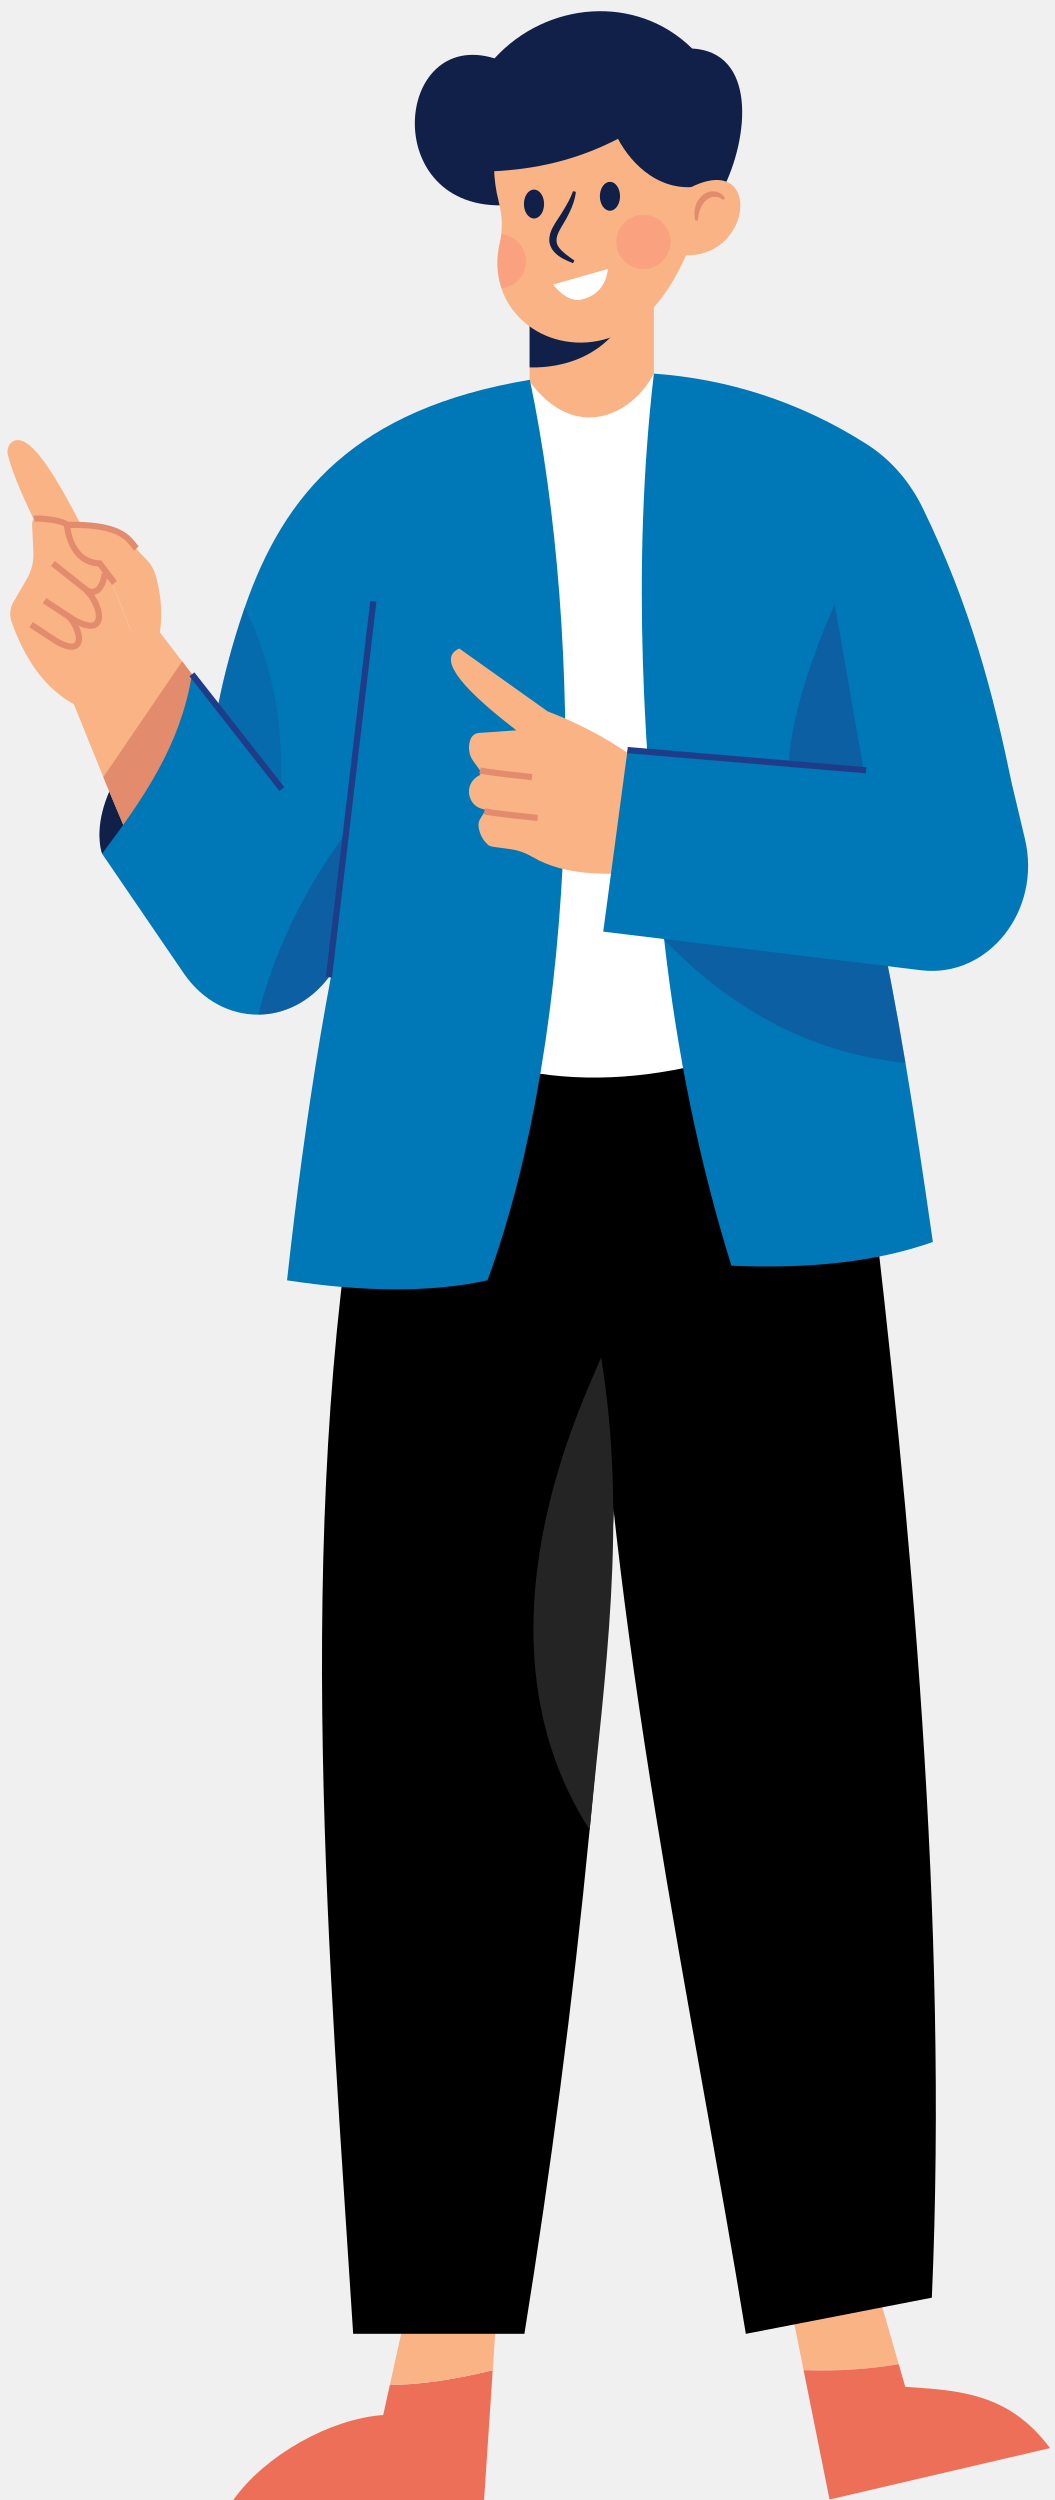
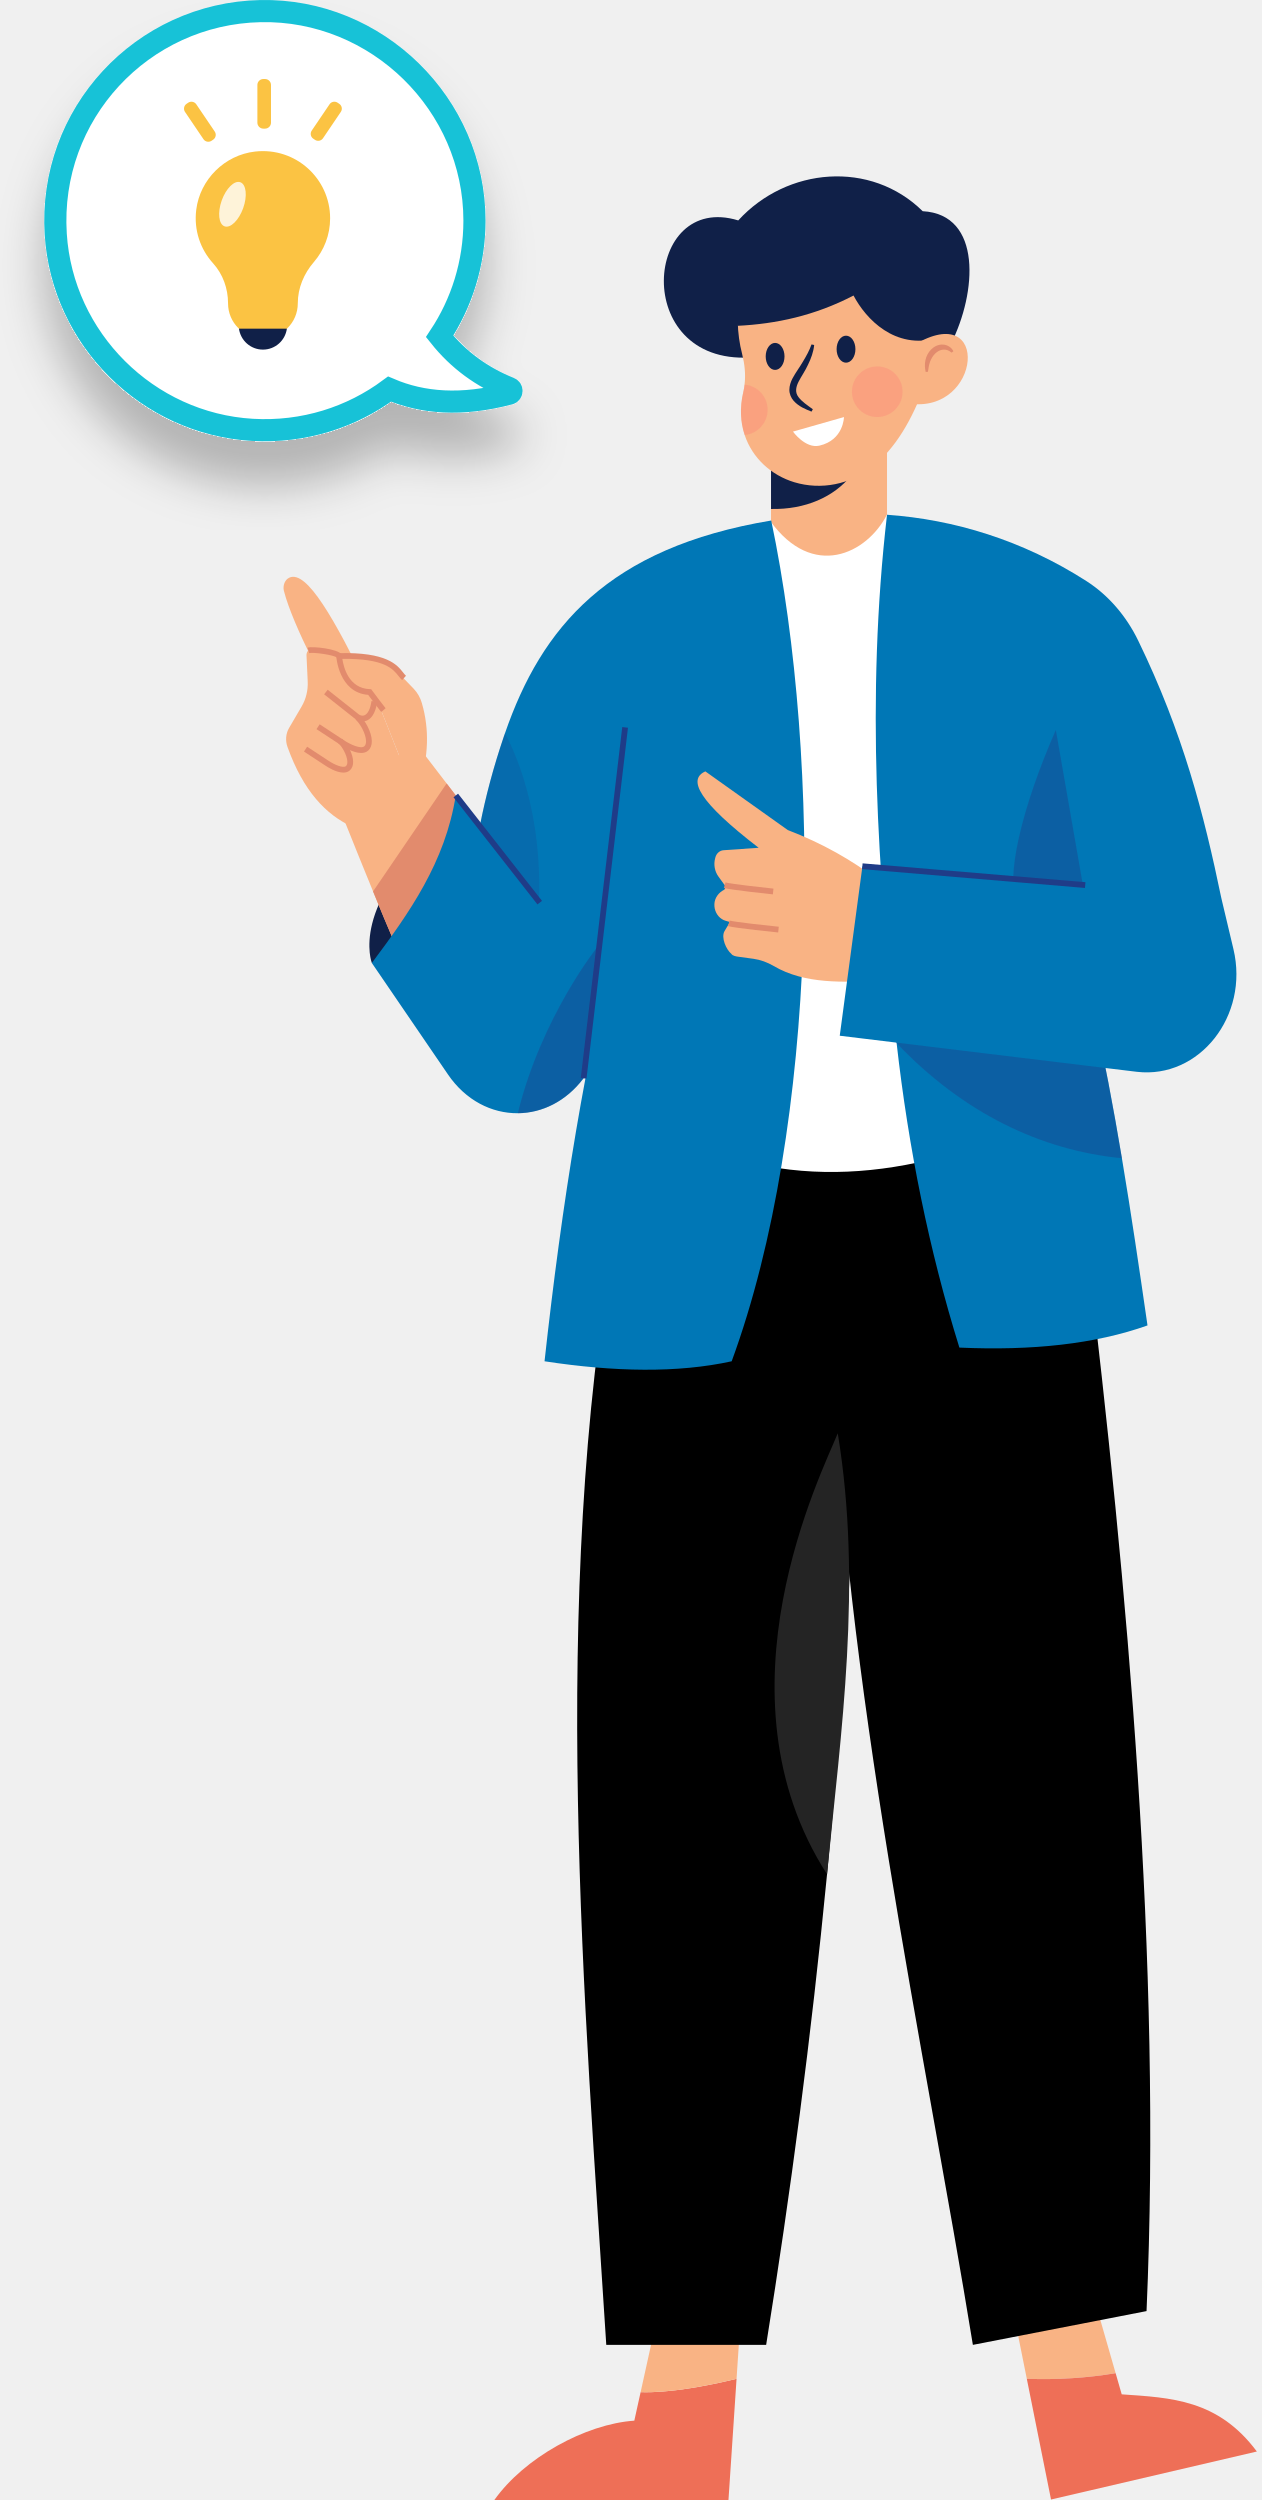
- <svg xmlns="http://www.w3.org/2000/svg" width="89" height="211" viewBox="0 0 89 211" fill="none">
-   <path d="M8.614 72.052C8.614 72.052 6.521 66.724 15.155 59.529L15.024 71.434L8.614 72.052Z" fill="#102048" />
-   <path d="M8.326 47.283C5.251 41.012 2.743 36.506 1.162 37.217C0.743 37.406 0.545 37.944 0.667 38.422C1.501 41.69 4.879 47.78 4.879 47.78L8.326 47.283Z" fill="#F9B384" />
-   <path d="M12.251 56.249L6.851 59.741C4.48 58.67 2.413 56.513 0.985 52.511C0.786 51.95 0.833 51.315 1.131 50.811L2.261 48.877C2.664 48.196 2.858 47.394 2.816 46.581L2.708 44.245C2.7 44.075 2.761 43.91 2.874 43.793L3.708 42.933C3.858 42.778 4.087 42.764 4.252 42.899L5.998 44.326L5.657 44.303C5.657 44.303 5.945 47.325 8.19 47.474L9.357 48.968L12.251 56.249Z" fill="#F9B384" />
-   <path d="M12.983 55.779L12.251 56.249L9.357 48.968L8.19 47.474C5.945 47.325 5.657 44.303 5.657 44.303L5.998 44.326L8.64 44.48C9.373 44.52 10.063 44.846 10.597 45.396L12.392 47.256C12.737 47.617 12.994 48.063 13.135 48.556C13.841 50.977 13.706 53.381 12.983 55.779Z" fill="#F9B384" />
-   <path d="M16.202 56.907L14.982 68.472C14.982 68.472 11.492 71.235 11.319 71.523C11.241 71.648 10.043 68.812 8.724 65.583C7.023 61.434 5.124 56.641 5.124 56.641L12.711 52.35L15.375 55.824L16.202 56.907Z" fill="#F9B384" />
-   <path d="M16.202 56.907L14.983 68.472C14.983 68.472 11.492 71.235 11.32 71.523C11.241 71.648 10.043 68.812 8.724 65.584L15.375 55.824L16.202 56.907Z" fill="#E28B6D" />
-   <path d="M9.462 49.366C9.291 49.167 8.524 48.141 8.281 47.815C5.612 47.613 5.398 44.353 5.396 44.319L5.381 44.049L5.652 44.043C9.979 43.945 10.894 45.101 11.441 45.793C11.536 45.913 11.617 46.016 11.7 46.09L11.351 46.48C11.235 46.376 11.136 46.25 11.03 46.117C10.525 45.477 9.763 44.519 5.948 44.561C6.054 45.291 6.513 47.226 8.428 47.299L8.553 47.304L8.628 47.404C8.988 47.888 9.709 48.85 9.859 49.025L9.462 49.366Z" fill="#E28B6D" />
-   <path d="M7.77 50.219C7.498 50.219 7.258 50.109 7.107 49.986C6.748 49.692 4.299 47.765 4.299 47.765L4.622 47.353C4.622 47.353 7.079 49.286 7.439 49.581C7.524 49.65 7.725 49.747 7.939 49.664C8.252 49.543 8.48 49.084 8.584 48.372L9.102 48.447C8.933 49.609 8.479 50.016 8.129 50.152C8.006 50.2 7.885 50.219 7.77 50.219Z" fill="#E28B6D" />
-   <path d="M5.434 44.439C5.202 44.209 3.313 43.94 2.946 44.044L2.803 43.541C3.262 43.411 5.57 43.653 5.881 44.168L5.434 44.439Z" fill="#E28B6D" />
-   <path d="M7.651 53.069C6.887 53.069 5.945 52.449 5.811 52.358L3.611 50.914L3.898 50.477L6.101 51.923C6.663 52.303 7.63 52.735 7.934 52.464C8.042 52.367 8.094 52.209 8.09 51.993C8.077 51.344 7.559 50.4 7.139 50.051L7.473 49.648C7.998 50.084 8.597 51.175 8.613 51.983C8.62 52.352 8.506 52.653 8.284 52.852C8.111 53.008 7.89 53.069 7.651 53.069Z" fill="#E28B6D" />
-   <path d="M6.041 54.843C5.389 54.843 4.604 54.34 4.412 54.209L2.479 52.94L2.766 52.503L4.702 53.774C5.189 54.103 6.021 54.48 6.275 54.252C6.362 54.174 6.405 54.043 6.401 53.863C6.389 53.274 5.9 52.449 5.576 52.18L5.91 51.777C6.377 52.164 6.91 53.134 6.924 53.853C6.931 54.187 6.827 54.46 6.625 54.642C6.463 54.787 6.26 54.843 6.041 54.843Z" fill="#E28B6D" />
-   <path d="M32.911 201.253L32.342 203.827C27.913 204.136 22.394 207.183 19.689 210.999H40.854L41.585 200.046C38.786 200.726 35.421 201.338 32.911 201.253Z" fill="#EE6F57" />
-   <path d="M41.586 200.046L42.005 193.762L34.866 192.396L32.911 201.253C35.421 201.338 38.787 200.726 41.586 200.046Z" fill="#F9B384" />
-   <path d="M75.853 199.535L73.24 190.445L66.088 191.399L67.823 200.044C70.588 200.141 73.284 199.97 75.853 199.535Z" fill="#F9B384" />
-   <path d="M88.62 206.617C85.101 201.894 80.833 201.756 76.403 201.448L75.853 199.535C73.284 199.97 70.588 200.141 67.823 200.044L70.013 210.957L88.62 206.617Z" fill="#EE6F57" />
-   <path d="M53.392 86.499L52.476 111.972C52.455 112.658 52.434 113.349 52.408 114.029C51.937 128.016 51.026 141.449 49.765 154.432C48.337 169.136 46.463 183.265 44.26 196.975H29.807C27.881 166.41 24.637 129.717 30.592 96.52L34.218 87.645L53.392 86.499Z" fill="black" />
-   <path d="M73.275 97.95C76.903 128.287 80.042 162.25 78.647 193.923L62.948 196.976C58.659 170.563 51.169 136.588 50.215 105.963L48.122 81.064L71.66 87.646L73.275 97.95Z" fill="black" />
-   <path d="M55.186 24.098H44.7V37.097H55.186V24.098Z" fill="#F9B384" />
-   <path d="M44.634 32.103C48.471 37.423 53.353 35.093 55.185 31.518L67.658 86.932C56.019 91.944 44.829 92.687 34.342 86.741L40.971 34.27L44.634 32.103Z" fill="white" />
-   <path d="M60.972 16.062C63.295 11.476 63.815 4.388 58.412 4.092C53.724 -0.533 46.144 0.102 41.738 4.926C33.222 2.305 31.963 17.913 42.802 17.318L60.972 16.062Z" fill="#102048" />
-   <path d="M44.7 24.098V31.011C47.797 31.078 50.401 29.929 51.984 27.944C51.984 27.944 48.927 25.808 46.516 24.098H44.7Z" fill="#102048" />
-   <path d="M59.545 11.486L58.713 19.513C57.442 23.071 55.872 25.578 53.899 27.169C51.864 28.806 49.226 29.325 46.798 28.592C44.715 27.959 43.015 26.415 42.319 24.327C41.937 23.176 41.858 21.862 42.193 20.444C42.246 20.219 42.287 19.994 42.308 19.764C42.418 18.843 42.319 17.906 42.089 17.006C41.602 15.123 41.576 13.16 41.916 11.13L51.325 8.152L59.545 11.486Z" fill="#F9B384" />
-   <path d="M41.144 108.06C36.275 109.127 30.567 109.029 24.226 108.06C25.784 93.883 27.918 80.276 31.204 67.803L17.512 66.467C17.64 64.259 17.928 61.984 18.382 59.654C18.891 57.029 19.615 54.331 20.547 51.578C20.578 51.48 20.614 51.382 20.651 51.284C23.956 41.718 29.96 34.513 44.719 32.054C49.343 54.092 48.993 86.69 41.144 108.06Z" fill="#0077B6" />
-   <path d="M76.421 89.707C77.254 94.673 77.986 99.644 78.734 104.819C74.004 106.504 68.284 107.116 61.728 106.823C58.986 98.001 57.128 88.812 56.055 79.304C56.055 79.267 56.05 79.236 56.045 79.199C54.355 64.082 53.261 48.132 55.187 31.533C61.225 31.962 67.416 33.815 73.214 37.53C75.202 38.807 76.814 40.685 77.892 42.909C81.947 51.256 83.836 58.597 85.406 66.18L72.717 71.334C73.088 72.883 73.439 74.416 73.774 75.929C74.805 80.612 75.657 85.154 76.421 89.707Z" fill="#0077B6" />
-   <path d="M34.123 62.463L32.425 76.291L31.634 77.339L27.746 82.484C26.164 84.575 23.993 85.618 21.81 85.636C19.455 85.654 17.101 84.483 15.494 82.128L8.614 72.053C11.999 67.528 15.261 62.929 16.199 56.907C20.639 62.083 21.957 64.033 21.957 64.033L34.123 62.463Z" fill="#0077B6" />
-   <path d="M41.678 14.454C45.164 14.28 48.656 13.537 52.159 11.715C53.267 13.829 55.884 16.62 59.721 15.574L60.139 13.263L60.437 9.333L48.884 5.641L39.832 8.618L41.678 14.454Z" fill="#102048" />
-   <path opacity="0.4" d="M76.421 89.707C69.043 88.99 62.047 85.588 56.055 79.304C56.028 79.272 55.997 79.246 55.971 79.215L56.044 79.199L73.773 75.929C74.804 80.612 75.657 85.154 76.421 89.707Z" fill="#1F3C88" />
-   <path d="M50.733 114.569C52.981 128.264 51.026 141.45 49.765 154.433C39.226 138.023 49.336 118.06 50.733 114.569Z" fill="#242424" />
-   <path d="M23.996 66.437L16.408 56.749L15.996 57.072L23.584 66.76L23.996 66.437Z" fill="#1F3C88" />
-   <path opacity="0.4" d="M70.449 50.982L73.065 65.983C73.065 65.983 68.4 69.076 66.966 66.542C65.847 64.566 67.315 58.11 70.449 50.982Z" fill="#1F3C88" />
-   <path d="M43.582 61.639L40.407 61.861C40.062 61.885 39.768 62.143 39.671 62.506L39.65 62.585C39.497 63.154 39.606 63.77 39.943 64.235L40.516 65.026C40.607 65.153 40.587 65.329 40.469 65.432C39.967 65.679 39.602 66.169 39.581 66.729C39.576 66.869 39.586 67.006 39.613 67.131C39.728 67.671 40.106 68.098 40.596 68.239L40.906 68.328C40.947 68.34 40.965 68.391 40.942 68.429L40.495 69.175C40.164 69.756 40.648 70.846 41.123 71.239C41.22 71.399 41.529 71.459 41.704 71.483L43.103 71.674C43.753 71.763 44.373 71.994 44.939 72.326C47.761 73.981 51.215 73.809 54.667 73.644L54.397 64.576C52.043 62.768 49.342 61.234 46.214 60.036L38.765 54.734C37.133 55.453 38.154 57.469 43.582 61.639Z" fill="#F9B384" />
-   <path d="M85.406 66.18L86.506 70.814C87.935 76.83 83.425 82.552 77.775 81.892L50.913 78.63L52.962 63.318L85.406 66.18Z" fill="#0077B6" />
-   <path d="M31.77 50.787L31.251 50.726L27.501 82.448L28.02 82.51L31.77 50.787Z" fill="#1F3C88" />
-   <path d="M73.125 64.751L52.979 63.047L52.935 63.568L73.081 65.272L73.125 64.751Z" fill="#1F3C88" />
-   <path d="M44.868 65.851C44.714 65.835 41.089 65.454 40.442 65.274L40.583 64.769C41.084 64.91 43.886 65.222 44.922 65.331L44.868 65.851Z" fill="#E28B6D" />
-   <path d="M45.349 69.296C45.19 69.28 41.46 68.902 40.813 68.721L40.954 68.217C41.455 68.357 44.334 68.668 45.401 68.776L45.349 69.296Z" fill="#E28B6D" />
-   <path d="M57.162 21.482C63.733 22.464 64.605 11.998 57.628 16.184L57.162 21.482Z" fill="#F9B384" />
-   <path d="M58.682 18.624C58.603 18.286 58.582 17.925 58.657 17.566C58.73 17.208 58.906 16.858 59.181 16.585C59.453 16.317 59.84 16.118 60.25 16.15C60.658 16.171 61.034 16.421 61.188 16.756L61.024 16.878C60.786 16.672 60.513 16.58 60.252 16.607C59.991 16.627 59.743 16.767 59.544 16.958C59.341 17.151 59.196 17.407 59.082 17.686C58.977 17.971 58.933 18.281 58.886 18.607L58.682 18.624Z" fill="#E28B6D" />
-   <path d="M45.069 18.441C45.539 18.441 45.92 17.894 45.92 17.22C45.92 16.546 45.539 15.999 45.069 15.999C44.6 15.999 44.219 16.546 44.219 17.22C44.219 17.894 44.6 18.441 45.069 18.441Z" fill="#102048" />
-   <path d="M51.48 17.787C51.949 17.787 52.33 17.24 52.33 16.566C52.33 15.891 51.949 15.345 51.48 15.345C51.01 15.345 50.629 15.891 50.629 16.566C50.629 17.24 51.01 17.787 51.48 17.787Z" fill="#102048" />
-   <path d="M48.602 16.188C48.54 16.809 48.319 17.407 48.051 17.955C47.803 18.508 47.429 19.035 47.185 19.517C46.934 20.017 46.867 20.486 47.179 20.893C47.487 21.309 47.995 21.642 48.48 21.996L48.361 22.211C47.807 21.986 47.215 21.756 46.749 21.238C46.518 20.984 46.355 20.606 46.358 20.234C46.363 19.862 46.48 19.529 46.625 19.24C46.934 18.656 47.283 18.217 47.58 17.699C47.883 17.195 48.168 16.69 48.362 16.136L48.602 16.188Z" fill="#102048" />
-   <path d="M46.684 24.016L51.294 22.703C51.294 22.703 51.276 24.78 49.071 25.287C47.81 25.576 46.684 24.016 46.684 24.016Z" fill="white" />
-   <path opacity="0.4" d="M44.396 22.046C44.396 23.239 43.486 24.223 42.319 24.328C41.937 23.177 41.858 21.863 42.193 20.445C42.246 20.22 42.288 19.995 42.309 19.765C43.481 19.864 44.396 20.848 44.396 22.046Z" fill="#FC8879" />
-   <path opacity="0.4" d="M54.303 22.703C55.569 22.703 56.594 21.677 56.594 20.412C56.594 19.147 55.569 18.121 54.303 18.121C53.038 18.121 52.013 19.147 52.013 20.412C52.013 21.677 53.038 22.703 54.303 22.703Z" fill="#FC8879" />
-   <path opacity="0.4" d="M28.351 78.697L27.746 82.484C26.164 84.575 23.993 85.618 21.81 85.636C23.962 76.855 29.066 70.52 29.066 70.52L28.351 78.697Z" fill="#1F3C88" />
-   <path opacity="0.2" d="M23.724 66.509L18.383 59.653C18.892 57.029 19.615 54.331 20.547 51.578C20.578 51.48 20.615 51.381 20.651 51.283C21.663 53.172 24.024 58.482 23.724 66.509Z" fill="#1F3C88" />
+ <svg xmlns="http://www.w3.org/2000/svg" width="114" height="226" viewBox="0 0 114 226" fill="none">
+   <path d="M33.614 87.052C33.614 87.052 31.521 81.724 40.155 74.529L40.025 86.434L33.614 87.052Z" fill="#102048" />
+   <path d="M33.326 62.283C30.251 56.012 27.743 51.506 26.162 52.217C25.743 52.406 25.545 52.944 25.667 53.422C26.501 56.69 29.879 62.78 29.879 62.78L33.326 62.283Z" fill="#F9B384" />
+   <path d="M37.251 71.249L31.851 74.741C29.48 73.671 27.413 71.513 25.985 67.511C25.786 66.95 25.833 66.315 26.131 65.811L27.261 63.877C27.664 63.196 27.858 62.394 27.816 61.581L27.708 59.245C27.7 59.075 27.761 58.91 27.874 58.793L28.709 57.933C28.858 57.778 29.087 57.764 29.252 57.899L30.998 59.326L30.657 59.303C30.657 59.303 30.945 62.325 33.19 62.474L34.357 63.968L37.251 71.249Z" fill="#F9B384" />
+   <path d="M37.983 70.779L37.251 71.249L34.357 63.968L33.19 62.474C30.945 62.325 30.657 59.303 30.657 59.303L30.998 59.326L33.64 59.48C34.373 59.52 35.063 59.846 35.597 60.396L37.392 62.256C37.737 62.617 37.994 63.063 38.135 63.556C38.842 65.977 38.706 68.381 37.983 70.779Z" fill="#F9B384" />
+   <path d="M41.202 71.907L39.982 83.472C39.982 83.472 36.492 86.235 36.319 86.523C36.241 86.648 35.042 83.812 33.724 80.583C32.023 76.434 30.124 71.641 30.124 71.641L37.711 67.35L40.375 70.824L41.202 71.907Z" fill="#F9B384" />
+   <path d="M41.202 71.907L39.983 83.472C39.983 83.472 36.492 86.235 36.32 86.523C36.241 86.648 35.043 83.812 33.724 80.584L40.375 70.824L41.202 71.907Z" fill="#E28B6D" />
+   <path d="M34.462 64.366C34.291 64.167 33.524 63.141 33.281 62.815C30.612 62.613 30.398 59.353 30.396 59.319L30.381 59.049L30.651 59.043C34.979 58.945 35.894 60.101 36.441 60.793C36.535 60.913 36.617 61.016 36.7 61.09L36.351 61.48C36.235 61.376 36.136 61.25 36.03 61.117C35.525 60.477 34.763 59.519 30.948 59.561C31.054 60.291 31.513 62.226 33.428 62.299L33.553 62.304L33.628 62.404C33.988 62.888 34.709 63.85 34.859 64.025L34.462 64.366Z" fill="#E28B6D" />
+   <path d="M32.77 65.219C32.498 65.219 32.258 65.109 32.107 64.986C31.748 64.692 29.299 62.765 29.299 62.765L29.622 62.353C29.622 62.353 32.079 64.286 32.439 64.581C32.524 64.65 32.725 64.747 32.939 64.664C33.252 64.543 33.48 64.084 33.584 63.372L34.102 63.447C33.933 64.609 33.479 65.016 33.129 65.152C33.006 65.2 32.885 65.219 32.77 65.219Z" fill="#E28B6D" />
+   <path d="M30.434 59.439C30.202 59.209 28.313 58.94 27.946 59.044L27.803 58.541C28.262 58.411 30.57 58.653 30.881 59.168L30.434 59.439Z" fill="#E28B6D" />
+   <path d="M32.651 68.069C31.887 68.069 30.945 67.449 30.811 67.358L28.611 65.914L28.898 65.477L31.101 66.923C31.663 67.303 32.63 67.735 32.934 67.463C33.042 67.367 33.094 67.209 33.09 66.993C33.077 66.344 32.559 65.4 32.139 65.051L32.473 64.648C32.998 65.084 33.597 66.175 33.613 66.983C33.62 67.352 33.507 67.653 33.284 67.852C33.111 68.008 32.889 68.069 32.651 68.069Z" fill="#E28B6D" />
+   <path d="M31.041 69.843C30.389 69.843 29.604 69.34 29.412 69.209L27.479 67.94L27.766 67.503L29.702 68.774C30.189 69.103 31.021 69.48 31.275 69.252C31.362 69.174 31.405 69.043 31.401 68.863C31.389 68.274 30.9 67.449 30.576 67.18L30.91 66.777C31.377 67.164 31.91 68.134 31.924 68.853C31.931 69.187 31.827 69.46 31.625 69.641C31.463 69.787 31.26 69.843 31.041 69.843Z" fill="#E28B6D" />
+   <path d="M57.911 216.253L57.342 218.827C52.913 219.136 47.394 222.183 44.69 225.999H65.854L66.585 215.046C63.786 215.726 60.421 216.338 57.911 216.253Z" fill="#EE6F57" />
+   <path d="M66.585 215.046L67.005 208.762L59.866 207.396L57.911 216.253C60.421 216.338 63.787 215.726 66.585 215.046Z" fill="#F9B384" />
+   <path d="M100.853 214.535L98.24 205.445L91.088 206.399L92.823 215.044C95.588 215.141 98.284 214.97 100.853 214.535Z" fill="#F9B384" />
+   <path d="M113.62 221.617C110.101 216.894 105.833 216.756 101.403 216.448L100.853 214.535C98.284 214.97 95.588 215.141 92.823 215.044L95.013 225.957L113.62 221.617Z" fill="#EE6F57" />
+   <path d="M78.392 101.499L77.476 126.972C77.455 127.658 77.434 128.349 77.408 129.029C76.937 143.016 76.026 156.449 74.765 169.432C73.337 184.136 71.463 198.265 69.26 211.975H54.807C52.881 181.41 49.637 144.717 55.592 111.52L59.218 102.645L78.392 101.499Z" fill="black" />
+   <path d="M98.275 112.95C101.902 143.287 105.042 177.25 103.647 208.923L87.948 211.976C83.659 185.563 76.169 151.588 75.215 120.963L73.122 96.064L96.66 102.646L98.275 112.95Z" fill="black" />
+   <path d="M80.186 39.098H69.7V52.097H80.186V39.098Z" fill="#F9B384" />
+   <path d="M69.634 47.103C73.471 52.423 78.353 50.093 80.185 46.518L92.658 101.932C81.019 106.944 69.829 107.687 59.342 101.741L65.971 49.27L69.634 47.103Z" fill="white" />
+   <path d="M85.972 31.062C88.295 26.476 88.815 19.388 83.412 19.092C78.724 14.467 71.144 15.102 66.738 19.926C58.222 17.305 56.964 32.913 67.802 32.318L85.972 31.062Z" fill="#102048" />
+   <path d="M69.7 39.098V46.011C72.797 46.078 75.4 44.929 76.984 42.944C76.984 42.944 73.927 40.808 71.516 39.098H69.7Z" fill="#102048" />
+   <path d="M84.545 26.486L83.713 34.513C82.442 38.071 80.872 40.578 78.899 42.169C76.864 43.806 74.226 44.325 71.798 43.592C69.715 42.959 68.015 41.415 67.319 39.327C66.937 38.176 66.858 36.862 67.193 35.444C67.246 35.219 67.287 34.994 67.308 34.764C67.418 33.843 67.319 32.906 67.089 32.006C66.602 30.122 66.576 28.16 66.916 26.13L76.325 23.152L84.545 26.486Z" fill="#F9B384" />
+   <path d="M66.144 123.06C61.275 124.127 55.566 124.029 49.226 123.06C50.783 108.883 52.918 95.276 56.204 82.803L42.511 81.467C42.64 79.259 42.928 76.984 43.382 74.654C43.891 72.029 44.615 69.331 45.547 66.578C45.578 66.48 45.614 66.382 45.651 66.284C48.956 56.718 54.96 49.513 69.719 47.054C74.343 69.092 73.993 101.69 66.144 123.06Z" fill="#0077B6" />
+   <path d="M101.421 104.707C102.254 109.673 102.986 114.644 103.734 119.819C99.004 121.504 93.284 122.116 86.728 121.823C83.986 113.001 82.128 103.812 81.055 94.304C81.055 94.267 81.05 94.236 81.045 94.199C79.355 79.082 78.261 63.132 80.187 46.533C86.225 46.962 92.416 48.815 98.214 52.53C100.202 53.807 101.814 55.685 102.892 57.909C106.947 66.256 108.836 73.597 110.406 81.18L97.717 86.334C98.088 87.883 98.439 89.416 98.774 90.929C99.805 95.612 100.657 100.154 101.421 104.707Z" fill="#0077B6" />
+   <path d="M59.123 77.463L57.425 91.291L56.633 92.339L52.746 97.484C51.164 99.575 48.993 100.618 46.81 100.636C44.455 100.654 42.1 99.483 40.494 97.128L33.614 87.053C36.999 82.528 40.261 77.929 41.199 71.907C45.639 77.083 46.957 79.033 46.957 79.033L59.123 77.463Z" fill="#0077B6" />
+   <path d="M66.678 29.454C70.164 29.28 73.656 28.538 77.159 26.715C78.267 28.829 80.884 31.62 84.721 30.574L85.139 28.263L85.437 24.333L73.884 20.641L64.832 23.618L66.678 29.454Z" fill="#102048" />
+   <path opacity="0.4" d="M101.421 104.707C94.043 103.99 87.046 100.589 81.055 94.304C81.028 94.272 80.997 94.246 80.971 94.215L81.044 94.199L98.773 90.929C99.804 95.612 100.657 100.154 101.421 104.707Z" fill="#1F3C88" />
+   <path d="M75.733 129.569C77.981 143.264 76.026 156.45 74.765 169.433C64.226 153.023 74.336 133.06 75.733 129.569Z" fill="#242424" />
+   <path d="M48.996 81.437L41.408 71.749L40.996 72.072L48.584 81.76L48.996 81.437Z" fill="#1F3C88" />
+   <path opacity="0.4" d="M95.449 65.982L98.065 80.983C98.065 80.983 93.4 84.076 91.966 81.542C90.847 79.566 92.315 73.11 95.449 65.982Z" fill="#1F3C88" />
+   <path d="M68.582 76.639L65.407 76.861C65.062 76.885 64.768 77.143 64.671 77.506L64.65 77.585C64.497 78.154 64.606 78.769 64.943 79.235L65.516 80.026C65.607 80.153 65.587 80.329 65.469 80.432C64.966 80.679 64.602 81.169 64.581 81.729C64.576 81.869 64.586 82.006 64.613 82.131C64.728 82.671 65.106 83.098 65.596 83.239L65.906 83.328C65.947 83.34 65.965 83.391 65.942 83.429L65.495 84.175C65.164 84.756 65.648 85.846 66.123 86.239C66.22 86.399 66.529 86.459 66.704 86.483L68.103 86.674C68.753 86.763 69.373 86.994 69.939 87.326C72.761 88.981 76.215 88.809 79.667 88.644L79.397 79.576C77.043 77.768 74.342 76.234 71.214 75.036L63.765 69.734C62.133 70.453 63.154 72.469 68.582 76.639Z" fill="#F9B384" />
+   <path d="M110.406 81.18L111.506 85.814C112.935 91.83 108.425 97.552 102.775 96.892L75.913 93.63L77.962 78.318L110.406 81.18Z" fill="#0077B6" />
+   <path d="M56.77 65.787L56.251 65.726L52.501 97.448L53.02 97.51L56.77 65.787Z" fill="#1F3C88" />
+   <path d="M98.125 79.751L77.979 78.047L77.935 78.568L98.081 80.272L98.125 79.751Z" fill="#1F3C88" />
+   <path d="M69.868 80.851C69.714 80.835 66.088 80.454 65.442 80.274L65.583 79.769C66.084 79.91 68.885 80.222 69.922 80.331L69.868 80.851Z" fill="#E28B6D" />
+   <path d="M70.349 84.296C70.19 84.28 66.46 83.902 65.813 83.721L65.954 83.217C66.455 83.357 69.334 83.668 70.401 83.776L70.349 84.296Z" fill="#E28B6D" />
+   <path d="M82.162 36.481C88.733 37.464 89.605 26.998 82.628 31.184L82.162 36.481Z" fill="#F9B384" />
+   <path d="M83.682 33.624C83.603 33.286 83.582 32.925 83.657 32.566C83.73 32.208 83.906 31.858 84.181 31.585C84.453 31.317 84.84 31.118 85.25 31.15C85.658 31.171 86.034 31.421 86.188 31.756L86.024 31.878C85.786 31.672 85.513 31.58 85.252 31.607C84.991 31.627 84.743 31.767 84.544 31.958C84.341 32.151 84.196 32.407 84.082 32.686C83.978 32.971 83.933 33.281 83.886 33.607L83.682 33.624Z" fill="#E28B6D" />
+   <path d="M70.069 33.441C70.539 33.441 70.92 32.894 70.92 32.22C70.92 31.546 70.539 30.999 70.069 30.999C69.6 30.999 69.219 31.546 69.219 32.22C69.219 32.894 69.6 33.441 70.069 33.441Z" fill="#102048" />
+   <path d="M76.48 32.787C76.949 32.787 77.33 32.24 77.33 31.566C77.33 30.891 76.949 30.345 76.48 30.345C76.01 30.345 75.629 30.891 75.629 31.566C75.629 32.24 76.01 32.787 76.48 32.787Z" fill="#102048" />
+   <path d="M73.602 31.188C73.54 31.809 73.319 32.407 73.051 32.955C72.803 33.508 72.429 34.035 72.185 34.517C71.934 35.017 71.867 35.486 72.18 35.893C72.487 36.309 72.995 36.642 73.48 36.996L73.361 37.211C72.807 36.986 72.215 36.755 71.749 36.238C71.518 35.984 71.355 35.606 71.358 35.234C71.363 34.862 71.481 34.529 71.625 34.24C71.934 33.656 72.283 33.217 72.58 32.699C72.883 32.195 73.168 31.69 73.362 31.136L73.602 31.188Z" fill="#102048" />
+   <path d="M71.684 39.016L76.294 37.703C76.294 37.703 76.276 39.78 74.071 40.287C72.811 40.577 71.684 39.016 71.684 39.016Z" fill="white" />
+   <path opacity="0.4" d="M69.396 37.046C69.396 38.239 68.486 39.223 67.319 39.328C66.937 38.176 66.859 36.863 67.193 35.445C67.246 35.22 67.288 34.995 67.308 34.765C68.481 34.864 69.396 35.848 69.396 37.046Z" fill="#FC8879" />
+   <path opacity="0.4" d="M79.303 37.703C80.569 37.703 81.594 36.677 81.594 35.412C81.594 34.147 80.569 33.121 79.303 33.121C78.038 33.121 77.013 34.147 77.013 35.412C77.013 36.677 78.038 37.703 79.303 37.703Z" fill="#FC8879" />
+   <path opacity="0.4" d="M53.351 93.697L52.746 97.484C51.164 99.575 48.993 100.618 46.81 100.636C48.962 91.855 54.066 85.52 54.066 85.52L53.351 93.697Z" fill="#1F3C88" />
+   <path opacity="0.2" d="M48.724 81.509L43.383 74.653C43.892 72.029 44.615 69.331 45.547 66.578C45.578 66.48 45.615 66.381 45.651 66.283C46.663 68.172 49.024 73.482 48.724 81.509Z" fill="#1F3C88" />
+   <g filter="url(#filter0_d_531_1600)">
+     <path d="M46.08 35.096C43.578 34.093 41.45 32.551 39.74 30.406C41.729 27.408 42.891 23.813 42.891 19.946C42.891 9.419 34.07 0.786 23.546 1.004C12.862 1.225 4.352 10.29 5.039 21.174C5.636 30.636 13.335 38.299 22.799 38.857C27.461 39.132 31.783 37.718 35.216 35.173C38.195 36.447 41.724 36.731 46.048 35.587C46.286 35.524 46.308 35.187 46.08 35.096Z" fill="white" />
+     <path d="M46.08 35.096C43.578 34.093 41.45 32.551 39.74 30.406C41.729 27.408 42.891 23.813 42.891 19.946C42.891 9.419 34.07 0.786 23.546 1.004C12.862 1.225 4.352 10.29 5.039 21.174C5.636 30.636 13.335 38.299 22.799 38.857C27.461 39.132 31.783 37.718 35.216 35.173C38.195 36.447 41.724 36.731 46.048 35.587C46.286 35.524 46.308 35.187 46.08 35.096Z" stroke="#17C2D7" stroke-width="2" stroke-miterlimit="10" />
+   </g>
+   <path d="M29.843 19.735C29.843 16.149 26.735 13.289 23.066 13.7C20.318 14.008 18.082 16.214 17.741 18.958C17.509 20.826 18.128 22.548 19.26 23.799C20.153 24.785 20.615 26.087 20.615 27.418V27.425C20.615 29.166 22.026 30.577 23.768 30.577C25.509 30.577 26.921 29.166 26.921 27.425V27.42C26.921 26.038 27.471 24.735 28.374 23.688C29.289 22.627 29.843 21.247 29.843 19.735Z" fill="#FBC343" />
+   <path d="M23.768 31.605C24.877 31.605 25.791 30.78 25.934 29.711H21.602C21.746 30.78 22.66 31.605 23.768 31.605Z" fill="#102048" />
+   <path opacity="0.8" d="M20.302 20.461C20.837 20.652 21.59 19.915 21.984 18.814C22.377 17.713 22.262 16.666 21.726 16.474C21.191 16.283 20.438 17.02 20.044 18.121C19.651 19.222 19.766 20.269 20.302 20.461Z" fill="white" />
+   <path d="M23.959 11.629H23.806C23.51 11.629 23.267 11.386 23.267 11.09V7.682C23.267 7.385 23.51 7.143 23.806 7.143H23.959C24.255 7.143 24.498 7.385 24.498 7.682V11.09C24.498 11.387 24.255 11.629 23.959 11.629Z" fill="#FBC343" />
+   <path d="M19.272 12.625L19.125 12.725C18.885 12.887 18.556 12.824 18.394 12.584L16.724 10.117C16.562 9.877 16.625 9.548 16.865 9.386L17.012 9.286C17.252 9.124 17.581 9.187 17.743 9.427L19.413 11.894C19.575 12.134 19.512 12.463 19.272 12.625Z" fill="#FBC343" />
+   <path d="M28.317 12.535L28.473 12.64C28.71 12.801 29.036 12.738 29.197 12.5L30.812 10.113C30.973 9.875 30.91 9.549 30.673 9.389L30.518 9.283C30.28 9.123 29.954 9.186 29.794 9.423L28.178 11.81C28.017 12.048 28.08 12.374 28.317 12.535Z" fill="#FBC343" />
+   <defs>
+     <filter id="filter0_d_531_1600" x="0" y="0" width="51.24" height="47.891" filterUnits="userSpaceOnUse" color-interpolation-filters="sRGB">
+       <feFlood flood-opacity="0" result="BackgroundImageFix" />
+       <feColorMatrix in="SourceAlpha" type="matrix" values="0 0 0 0 0 0 0 0 0 0 0 0 0 0 0 0 0 0 127 0" result="hardAlpha" />
+       <feOffset dy="4" />
+       <feGaussianBlur stdDeviation="2" />
+       <feComposite in2="hardAlpha" operator="out" />
+       <feColorMatrix type="matrix" values="0 0 0 0 0 0 0 0 0 0 0 0 0 0 0 0 0 0 0.25 0" />
+       <feBlend mode="normal" in2="BackgroundImageFix" result="effect1_dropShadow_531_1600" />
+       <feBlend mode="normal" in="SourceGraphic" in2="effect1_dropShadow_531_1600" result="shape" />
+     </filter>
+   </defs>
</svg>
